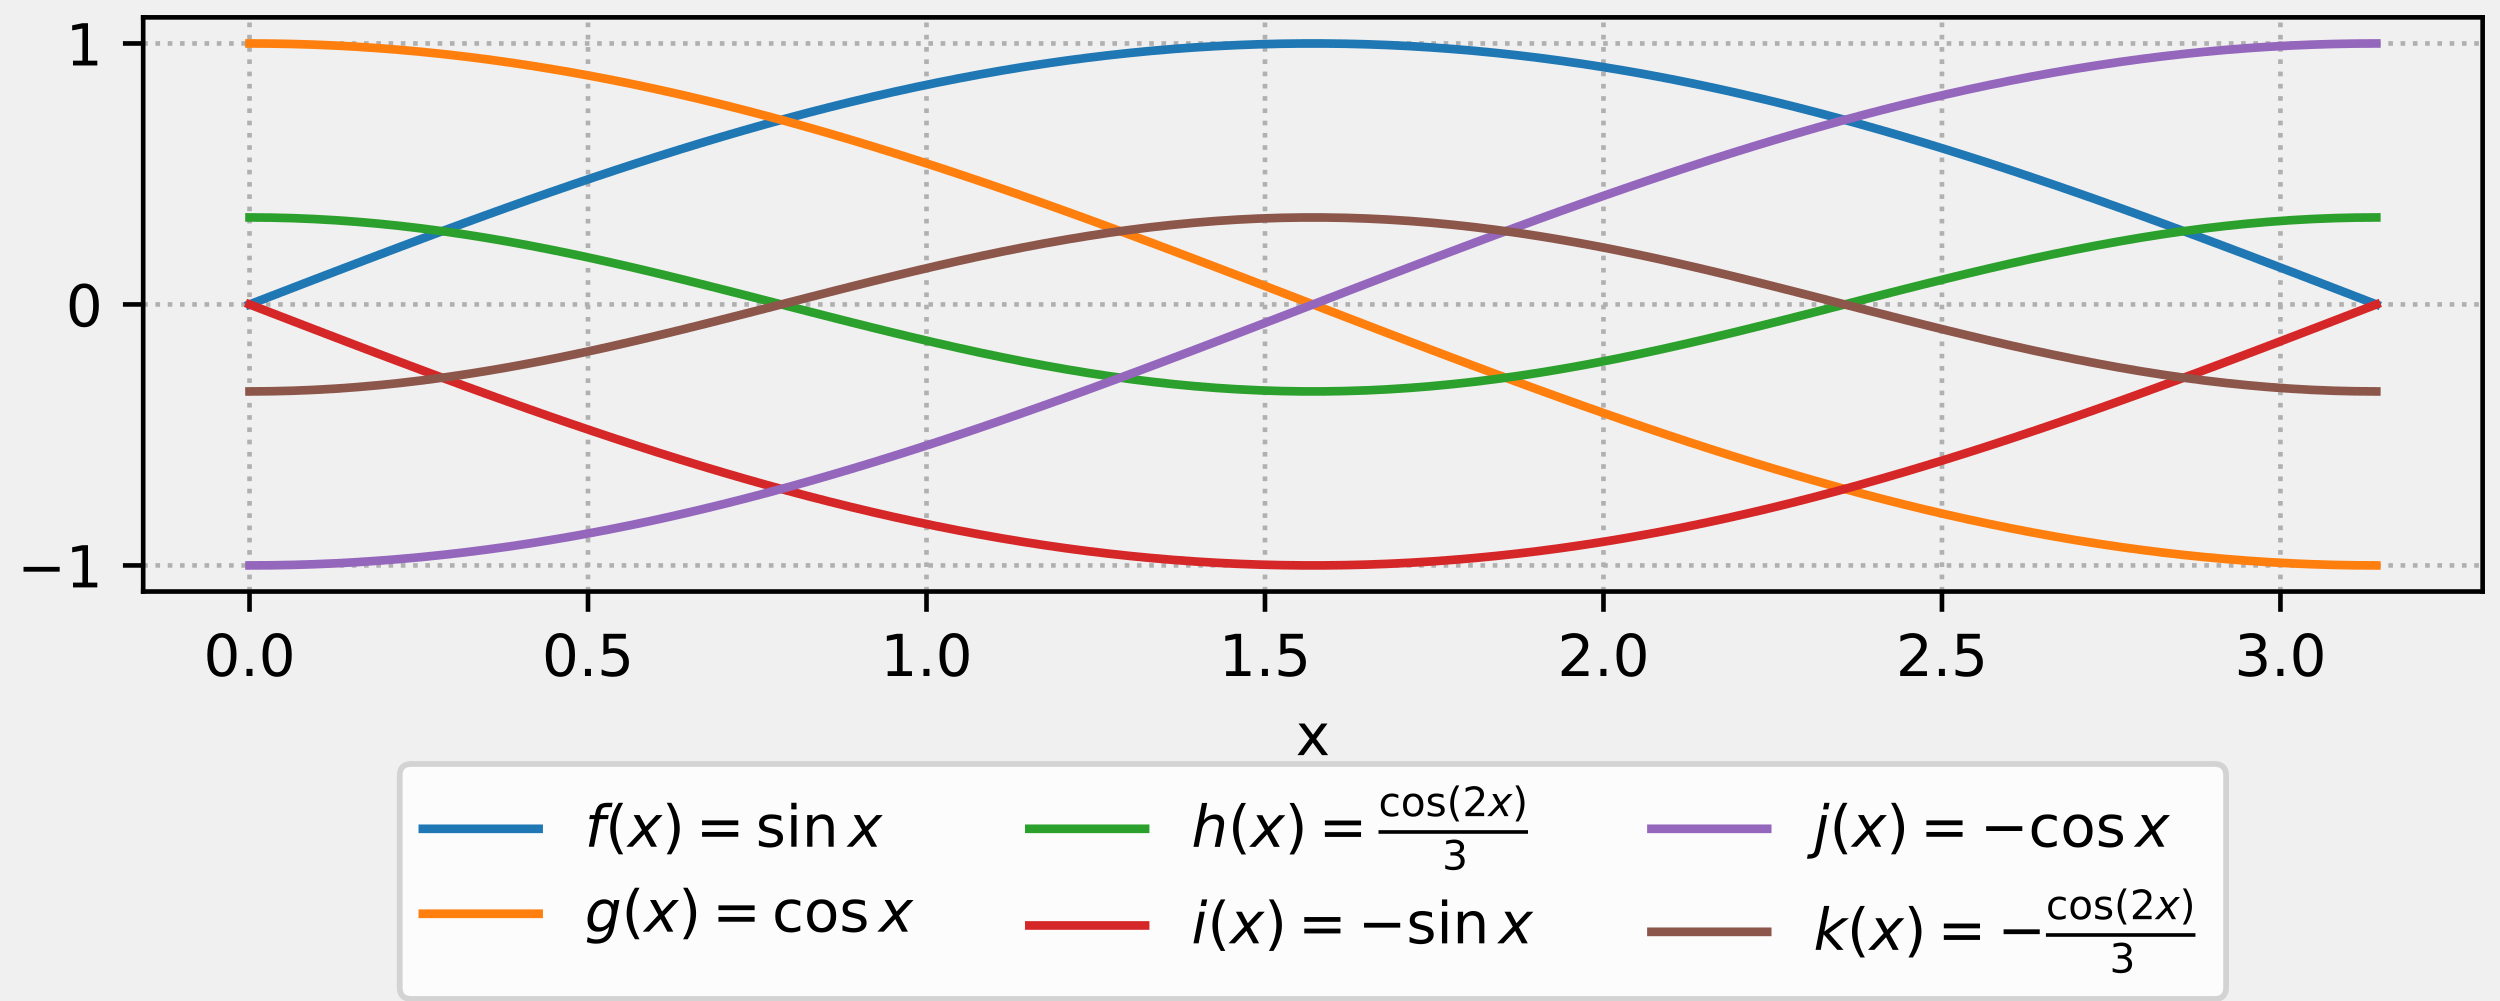
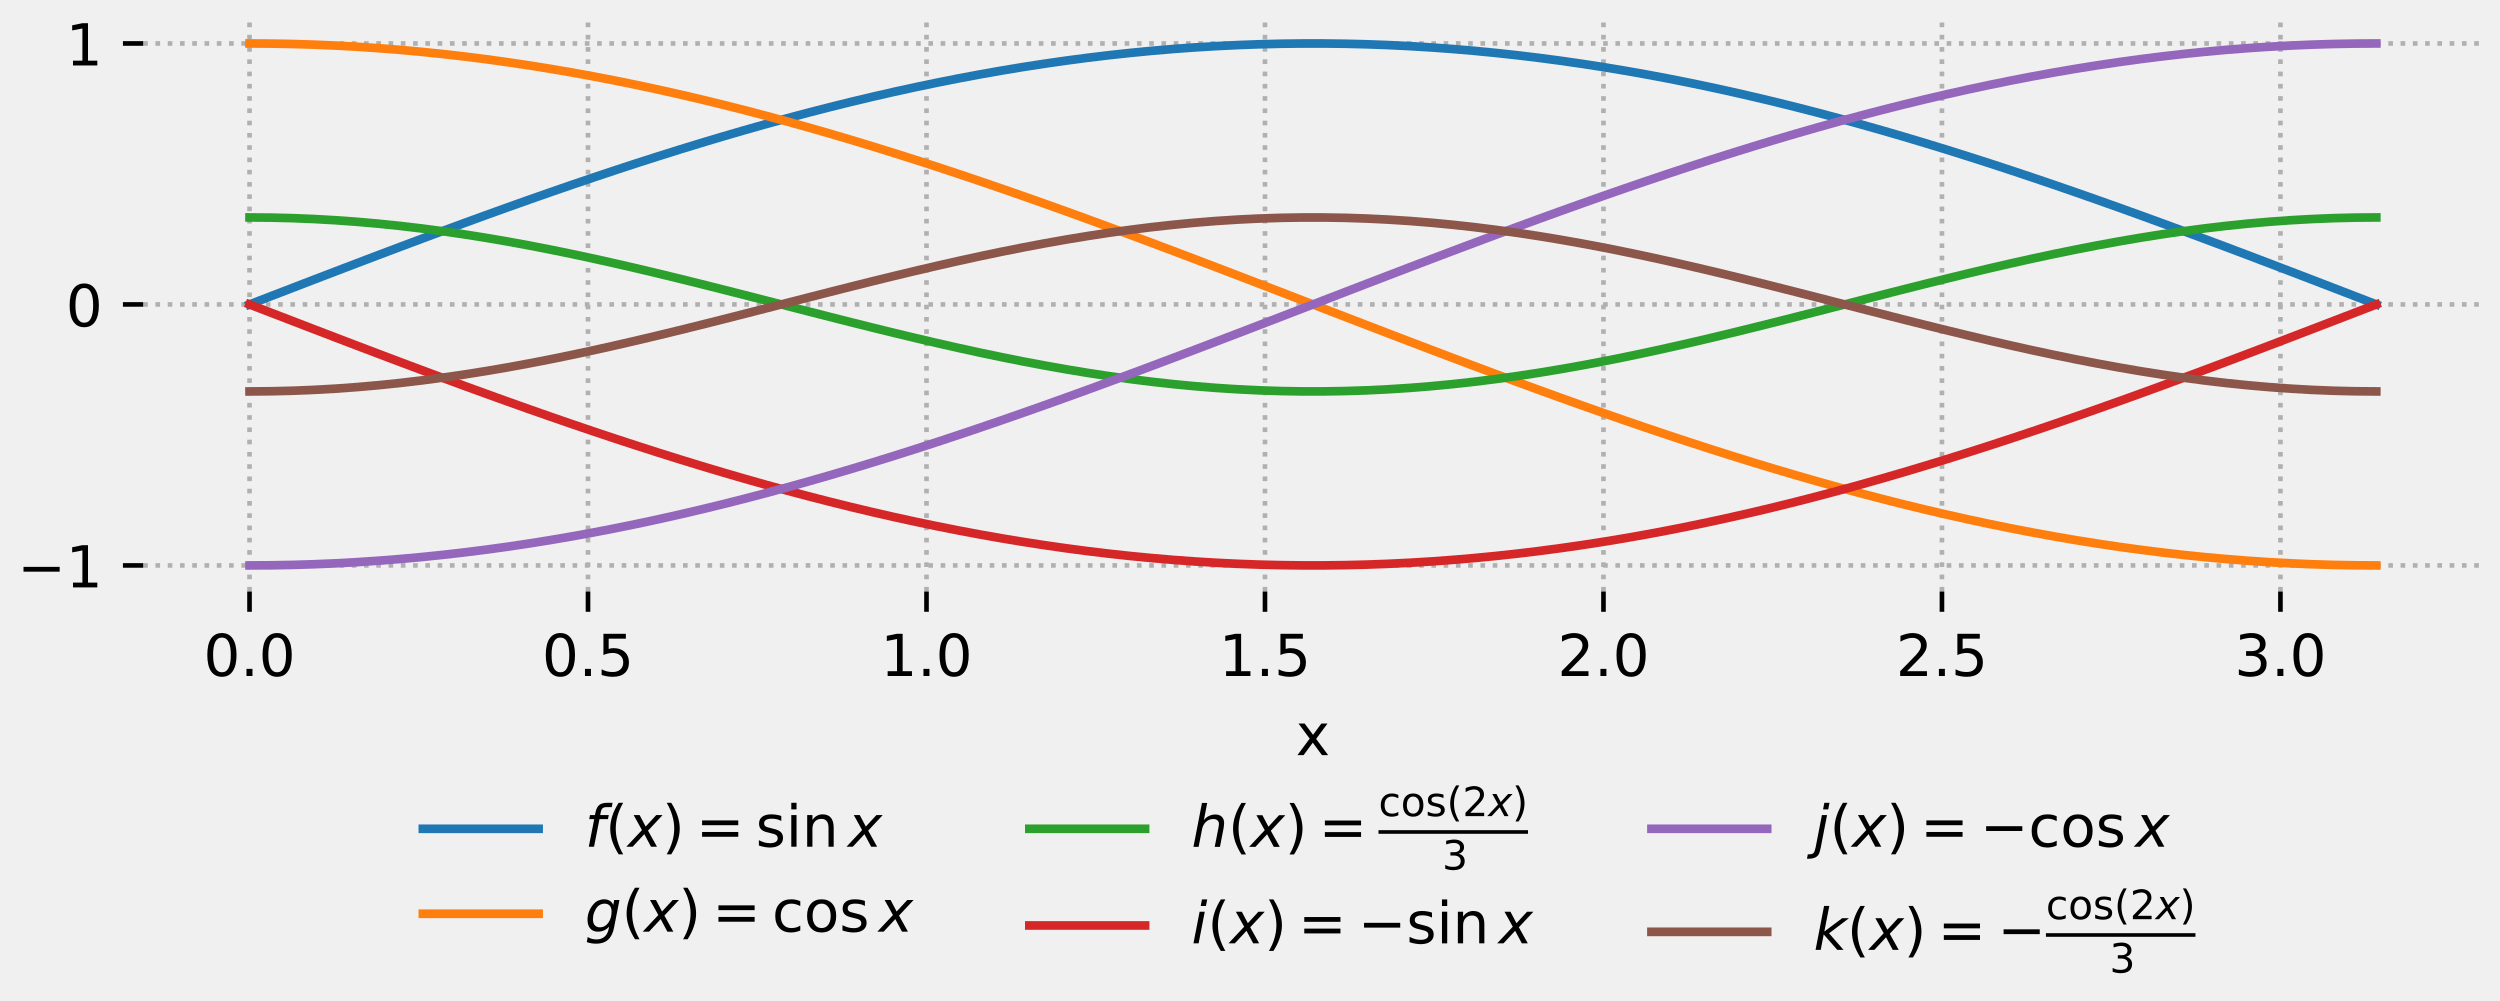
<svg xmlns="http://www.w3.org/2000/svg" xmlns:xlink="http://www.w3.org/1999/xlink" width="432pt" height="172.8pt" viewBox="0 0 432 172.8" version="1.1">
  <defs>
    <style type="text/css">*{stroke-linejoin: round; stroke-linecap: butt}</style>
  </defs>
  <g id="figure_1">
    <g id="patch_1">
      <path d="M 0 172.8  L 432 172.8  L 432 0  L 0 0  L 0 172.8  z " style="fill: none" />
    </g>
    <g id="axes_1">
      <g id="patch_2">
        <path d="M 24.742 102.216  L 429 102.216  L 429 3  L 24.742 3  L 24.742 102.216  z " style="fill: none" />
      </g>
      <g id="matplotlib.axis_1">
        <g id="xtick_1">
          <g id="line2d_1">
-             <path d="M 43.118 102.216  L 43.118 3  " clip-path="url(#p46c6d770ff)" style="fill: none; stroke-dasharray: 0.8,1.32; stroke-dashoffset: 0; stroke: #b0b0b0; stroke-width: 0.8" />
+             <path d="M 43.118 102.216  L 43.118 3  " clip-path="url(#pfaf0959cd4)" style="fill: none; stroke-dasharray: 0.8,1.32; stroke-dashoffset: 0; stroke: #b0b0b0; stroke-width: 0.8" />
          </g>
          <g id="line2d_2">
            <defs>
-               <path id="m3781aa363c" d="M 0 0  L 0 3.5  " style="stroke: #000000; stroke-width: 0.8" />
+               <path id="m1307e0dbb5" d="M 0 0  L 0 3.5  " style="stroke: #000000; stroke-width: 0.8" />
            </defs>
            <g>
-               <use xlink:href="#m3781aa363c" x="43.118" y="102.216" style="stroke: #000000; stroke-width: 0.8" />
+               <use xlink:href="#m1307e0dbb5" x="43.118" y="102.216" style="stroke: #000000; stroke-width: 0.8" />
            </g>
          </g>
          <g id="text_1">
            <text style="font-size: 10px; font-family: 'DejaVu Sans', 'Bitstream Vera Sans', 'Computer Modern Sans Serif', 'Lucida Grande', 'Verdana', 'Geneva', 'Lucid', 'Arial', 'Helvetica', 'Avant Garde', sans-serif; text-anchor: middle" x="43.118" y="116.814" transform="rotate(-0 43.11776 116.8143)">0.0</text>
          </g>
        </g>
        <g id="xtick_2">
          <g id="line2d_3">
-             <path d="M 101.608 102.216  L 101.608 3  " clip-path="url(#p46c6d770ff)" style="fill: none; stroke-dasharray: 0.8,1.32; stroke-dashoffset: 0; stroke: #b0b0b0; stroke-width: 0.8" />
+             <path d="M 101.608 102.216  L 101.608 3  " clip-path="url(#pfaf0959cd4)" style="fill: none; stroke-dasharray: 0.8,1.32; stroke-dashoffset: 0; stroke: #b0b0b0; stroke-width: 0.8" />
          </g>
          <g id="line2d_4">
            <g>
-               <use xlink:href="#m3781aa363c" x="101.608" y="102.216" style="stroke: #000000; stroke-width: 0.8" />
+               <use xlink:href="#m1307e0dbb5" x="101.608" y="102.216" style="stroke: #000000; stroke-width: 0.8" />
            </g>
          </g>
          <g id="text_2">
            <text style="font-size: 10px; font-family: 'DejaVu Sans', 'Bitstream Vera Sans', 'Computer Modern Sans Serif', 'Lucida Grande', 'Verdana', 'Geneva', 'Lucid', 'Arial', 'Helvetica', 'Avant Garde', sans-serif; text-anchor: middle" x="101.608" y="116.814" transform="rotate(-0 101.6083 116.8143)">0.5</text>
          </g>
        </g>
        <g id="xtick_3">
          <g id="line2d_5">
-             <path d="M 160.099 102.216  L 160.099 3  " clip-path="url(#p46c6d770ff)" style="fill: none; stroke-dasharray: 0.8,1.32; stroke-dashoffset: 0; stroke: #b0b0b0; stroke-width: 0.8" />
+             <path d="M 160.099 102.216  L 160.099 3  " clip-path="url(#pfaf0959cd4)" style="fill: none; stroke-dasharray: 0.8,1.32; stroke-dashoffset: 0; stroke: #b0b0b0; stroke-width: 0.8" />
          </g>
          <g id="line2d_6">
            <g>
-               <use xlink:href="#m3781aa363c" x="160.099" y="102.216" style="stroke: #000000; stroke-width: 0.8" />
+               <use xlink:href="#m1307e0dbb5" x="160.099" y="102.216" style="stroke: #000000; stroke-width: 0.8" />
            </g>
          </g>
          <g id="text_3">
            <text style="font-size: 10px; font-family: 'DejaVu Sans', 'Bitstream Vera Sans', 'Computer Modern Sans Serif', 'Lucida Grande', 'Verdana', 'Geneva', 'Lucid', 'Arial', 'Helvetica', 'Avant Garde', sans-serif; text-anchor: middle" x="160.099" y="116.814" transform="rotate(-0 160.0988 116.8143)">1.0</text>
          </g>
        </g>
        <g id="xtick_4">
          <g id="line2d_7">
-             <path d="M 218.589 102.216  L 218.589 3  " clip-path="url(#p46c6d770ff)" style="fill: none; stroke-dasharray: 0.8,1.32; stroke-dashoffset: 0; stroke: #b0b0b0; stroke-width: 0.8" />
+             <path d="M 218.589 102.216  L 218.589 3  " clip-path="url(#pfaf0959cd4)" style="fill: none; stroke-dasharray: 0.8,1.32; stroke-dashoffset: 0; stroke: #b0b0b0; stroke-width: 0.8" />
          </g>
          <g id="line2d_8">
            <g>
-               <use xlink:href="#m3781aa363c" x="218.589" y="102.216" style="stroke: #000000; stroke-width: 0.8" />
+               <use xlink:href="#m1307e0dbb5" x="218.589" y="102.216" style="stroke: #000000; stroke-width: 0.8" />
            </g>
          </g>
          <g id="text_4">
            <text style="font-size: 10px; font-family: 'DejaVu Sans', 'Bitstream Vera Sans', 'Computer Modern Sans Serif', 'Lucida Grande', 'Verdana', 'Geneva', 'Lucid', 'Arial', 'Helvetica', 'Avant Garde', sans-serif; text-anchor: middle" x="218.589" y="116.814" transform="rotate(-0 218.5893 116.8143)">1.5</text>
          </g>
        </g>
        <g id="xtick_5">
          <g id="line2d_9">
-             <path d="M 277.08 102.216  L 277.08 3  " clip-path="url(#p46c6d770ff)" style="fill: none; stroke-dasharray: 0.8,1.32; stroke-dashoffset: 0; stroke: #b0b0b0; stroke-width: 0.8" />
+             <path d="M 277.08 102.216  L 277.08 3  " clip-path="url(#pfaf0959cd4)" style="fill: none; stroke-dasharray: 0.8,1.32; stroke-dashoffset: 0; stroke: #b0b0b0; stroke-width: 0.8" />
          </g>
          <g id="line2d_10">
            <g>
-               <use xlink:href="#m3781aa363c" x="277.08" y="102.216" style="stroke: #000000; stroke-width: 0.8" />
+               <use xlink:href="#m1307e0dbb5" x="277.08" y="102.216" style="stroke: #000000; stroke-width: 0.8" />
            </g>
          </g>
          <g id="text_5">
            <text style="font-size: 10px; font-family: 'DejaVu Sans', 'Bitstream Vera Sans', 'Computer Modern Sans Serif', 'Lucida Grande', 'Verdana', 'Geneva', 'Lucid', 'Arial', 'Helvetica', 'Avant Garde', sans-serif; text-anchor: middle" x="277.08" y="116.814" transform="rotate(-0 277.0798 116.8143)">2.0</text>
          </g>
        </g>
        <g id="xtick_6">
          <g id="line2d_11">
-             <path d="M 335.57 102.216  L 335.57 3  " clip-path="url(#p46c6d770ff)" style="fill: none; stroke-dasharray: 0.8,1.32; stroke-dashoffset: 0; stroke: #b0b0b0; stroke-width: 0.8" />
+             <path d="M 335.57 102.216  L 335.57 3  " clip-path="url(#pfaf0959cd4)" style="fill: none; stroke-dasharray: 0.8,1.32; stroke-dashoffset: 0; stroke: #b0b0b0; stroke-width: 0.8" />
          </g>
          <g id="line2d_12">
            <g>
-               <use xlink:href="#m3781aa363c" x="335.57" y="102.216" style="stroke: #000000; stroke-width: 0.8" />
+               <use xlink:href="#m1307e0dbb5" x="335.57" y="102.216" style="stroke: #000000; stroke-width: 0.8" />
            </g>
          </g>
          <g id="text_6">
            <text style="font-size: 10px; font-family: 'DejaVu Sans', 'Bitstream Vera Sans', 'Computer Modern Sans Serif', 'Lucida Grande', 'Verdana', 'Geneva', 'Lucid', 'Arial', 'Helvetica', 'Avant Garde', sans-serif; text-anchor: middle" x="335.57" y="116.814" transform="rotate(-0 335.5703 116.8143)">2.5</text>
          </g>
        </g>
        <g id="xtick_7">
          <g id="line2d_13">
-             <path d="M 394.061 102.216  L 394.061 3  " clip-path="url(#p46c6d770ff)" style="fill: none; stroke-dasharray: 0.8,1.32; stroke-dashoffset: 0; stroke: #b0b0b0; stroke-width: 0.8" />
+             <path d="M 394.061 102.216  L 394.061 3  " clip-path="url(#pfaf0959cd4)" style="fill: none; stroke-dasharray: 0.8,1.32; stroke-dashoffset: 0; stroke: #b0b0b0; stroke-width: 0.8" />
          </g>
          <g id="line2d_14">
            <g>
-               <use xlink:href="#m3781aa363c" x="394.061" y="102.216" style="stroke: #000000; stroke-width: 0.8" />
+               <use xlink:href="#m1307e0dbb5" x="394.061" y="102.216" style="stroke: #000000; stroke-width: 0.8" />
            </g>
          </g>
          <g id="text_7">
            <text style="font-size: 10px; font-family: 'DejaVu Sans', 'Bitstream Vera Sans', 'Computer Modern Sans Serif', 'Lucida Grande', 'Verdana', 'Geneva', 'Lucid', 'Arial', 'Helvetica', 'Avant Garde', sans-serif; text-anchor: middle" x="394.061" y="116.814" transform="rotate(-0 394.0608 116.8143)">3.0</text>
          </g>
        </g>
        <g id="text_8">
          <text style="font-size: 10px; font-family: 'DejaVu Sans', 'Bitstream Vera Sans', 'Computer Modern Sans Serif', 'Lucida Grande', 'Verdana', 'Geneva', 'Lucid', 'Arial', 'Helvetica', 'Avant Garde', sans-serif; text-anchor: middle" x="226.871" y="130.492" transform="rotate(-0 226.8711 130.4924)">x</text>
        </g>
      </g>
      <g id="matplotlib.axis_2">
        <g id="ytick_1">
          <g id="line2d_15">
-             <path d="M 24.742 97.706  L 429 97.706  " clip-path="url(#p46c6d770ff)" style="fill: none; stroke-dasharray: 0.8,1.32; stroke-dashoffset: 0; stroke: #b0b0b0; stroke-width: 0.8" />
+             <path d="M 24.742 97.706  L 429 97.706  " clip-path="url(#pfaf0959cd4)" style="fill: none; stroke-dasharray: 0.8,1.32; stroke-dashoffset: 0; stroke: #b0b0b0; stroke-width: 0.8" />
          </g>
          <g id="line2d_16">
            <defs>
-               <path id="mc235f2f910" d="M 0 0  L -3.5 0  " style="stroke: #000000; stroke-width: 0.8" />
+               <path id="m0b47e9d5aa" d="M 0 0  L -3.5 0  " style="stroke: #000000; stroke-width: 0.8" />
            </defs>
            <g>
-               <use xlink:href="#mc235f2f910" x="24.742" y="97.706" style="stroke: #000000; stroke-width: 0.8" />
+               <use xlink:href="#m0b47e9d5aa" x="24.742" y="97.706" style="stroke: #000000; stroke-width: 0.8" />
            </g>
          </g>
          <g id="text_9">
            <text style="font-size: 10px; font-family: 'DejaVu Sans', 'Bitstream Vera Sans', 'Computer Modern Sans Serif', 'Lucida Grande', 'Verdana', 'Geneva', 'Lucid', 'Arial', 'Helvetica', 'Avant Garde', sans-serif; text-anchor: end" x="17.742" y="101.505" transform="rotate(-0 17.74243 101.5053)">−1</text>
          </g>
        </g>
        <g id="ytick_2">
          <g id="line2d_17">
-             <path d="M 24.742 52.608  L 429 52.608  " clip-path="url(#p46c6d770ff)" style="fill: none; stroke-dasharray: 0.8,1.32; stroke-dashoffset: 0; stroke: #b0b0b0; stroke-width: 0.8" />
+             <path d="M 24.742 52.608  L 429 52.608  " clip-path="url(#pfaf0959cd4)" style="fill: none; stroke-dasharray: 0.8,1.32; stroke-dashoffset: 0; stroke: #b0b0b0; stroke-width: 0.8" />
          </g>
          <g id="line2d_18">
            <g>
-               <use xlink:href="#mc235f2f910" x="24.742" y="52.608" style="stroke: #000000; stroke-width: 0.8" />
+               <use xlink:href="#m0b47e9d5aa" x="24.742" y="52.608" style="stroke: #000000; stroke-width: 0.8" />
            </g>
          </g>
          <g id="text_10">
            <text style="font-size: 10px; font-family: 'DejaVu Sans', 'Bitstream Vera Sans', 'Computer Modern Sans Serif', 'Lucida Grande', 'Verdana', 'Geneva', 'Lucid', 'Arial', 'Helvetica', 'Avant Garde', sans-serif; text-anchor: end" x="17.742" y="56.407" transform="rotate(-0 17.74243 56.40728)">0</text>
          </g>
        </g>
        <g id="ytick_3">
          <g id="line2d_19">
-             <path d="M 24.742 7.51  L 429 7.51  " clip-path="url(#p46c6d770ff)" style="fill: none; stroke-dasharray: 0.8,1.32; stroke-dashoffset: 0; stroke: #b0b0b0; stroke-width: 0.8" />
+             <path d="M 24.742 7.51  L 429 7.51  " clip-path="url(#pfaf0959cd4)" style="fill: none; stroke-dasharray: 0.8,1.32; stroke-dashoffset: 0; stroke: #b0b0b0; stroke-width: 0.8" />
          </g>
          <g id="line2d_20">
            <g>
-               <use xlink:href="#mc235f2f910" x="24.742" y="7.51" style="stroke: #000000; stroke-width: 0.8" />
+               <use xlink:href="#m0b47e9d5aa" x="24.742" y="7.51" style="stroke: #000000; stroke-width: 0.8" />
            </g>
          </g>
          <g id="text_11">
            <text style="font-size: 10px; font-family: 'DejaVu Sans', 'Bitstream Vera Sans', 'Computer Modern Sans Serif', 'Lucida Grande', 'Verdana', 'Geneva', 'Lucid', 'Arial', 'Helvetica', 'Avant Garde', sans-serif; text-anchor: end" x="17.742" y="11.309" transform="rotate(-0 17.74243 11.30926)">1</text>
          </g>
        </g>
      </g>
      <g id="line2d_21">
-         <path d="M 43.118 52.608  L 46.83 51.177  L 50.542 49.748  L 54.254 48.321  L 57.967 46.899  L 61.679 45.483  L 65.391 44.073  L 69.103 42.672  L 72.815 41.282  L 76.527 39.902  L 80.24 38.536  L 83.952 37.184  L 87.664 35.847  L 91.376 34.527  L 95.088 33.225  L 98.801 31.943  L 102.513 30.682  L 106.225 29.442  L 109.937 28.226  L 113.649 27.035  L 117.362 25.869  L 121.074 24.73  L 124.786 23.62  L 128.498 22.538  L 132.21 21.487  L 135.922 20.467  L 139.635 19.479  L 143.347 18.525  L 147.059 17.605  L 150.771 16.721  L 154.483 15.872  L 158.196 15.061  L 161.908 14.287  L 165.62 13.552  L 169.332 12.856  L 173.044 12.201  L 176.757 11.585  L 180.469 11.012  L 184.181 10.48  L 187.893 9.99  L 191.605 9.544  L 195.317 9.141  L 199.03 8.781  L 202.742 8.466  L 206.454 8.195  L 210.166 7.969  L 213.878 7.788  L 217.591 7.652  L 221.303 7.561  L 225.015 7.516  L 228.727 7.516  L 232.439 7.561  L 236.152 7.652  L 239.864 7.788  L 243.576 7.969  L 247.288 8.195  L 251 8.466  L 254.713 8.781  L 258.425 9.141  L 262.137 9.544  L 265.849 9.99  L 269.561 10.48  L 273.273 11.012  L 276.986 11.585  L 280.698 12.201  L 284.41 12.856  L 288.122 13.552  L 291.834 14.287  L 295.547 15.061  L 299.259 15.872  L 302.971 16.721  L 306.683 17.605  L 310.395 18.525  L 314.108 19.479  L 317.82 20.467  L 321.532 21.487  L 325.244 22.538  L 328.956 23.62  L 332.668 24.73  L 336.381 25.869  L 340.093 27.035  L 343.805 28.226  L 347.517 29.442  L 351.229 30.682  L 354.942 31.943  L 358.654 33.225  L 362.366 34.527  L 366.078 35.847  L 369.79 37.184  L 373.503 38.536  L 377.215 39.902  L 380.927 41.282  L 384.639 42.672  L 388.351 44.073  L 392.063 45.483  L 395.776 46.899  L 399.488 48.321  L 403.2 49.748  L 406.912 51.177  L 410.624 52.608  " clip-path="url(#p46c6d770ff)" style="fill: none; stroke: #1f77b4; stroke-width: 1.5; stroke-linecap: square" />
+         <path d="M 43.118 52.608  L 46.83 51.177  L 50.542 49.748  L 54.254 48.321  L 57.967 46.899  L 61.679 45.483  L 65.391 44.073  L 69.103 42.672  L 72.815 41.282  L 76.527 39.902  L 80.24 38.536  L 83.952 37.184  L 87.664 35.847  L 91.376 34.527  L 95.088 33.225  L 98.801 31.943  L 102.513 30.682  L 106.225 29.442  L 109.937 28.226  L 113.649 27.035  L 117.362 25.869  L 121.074 24.73  L 124.786 23.62  L 128.498 22.538  L 132.21 21.487  L 135.922 20.467  L 139.635 19.479  L 143.347 18.525  L 147.059 17.605  L 150.771 16.721  L 154.483 15.872  L 158.196 15.061  L 161.908 14.287  L 165.62 13.552  L 169.332 12.856  L 173.044 12.201  L 176.757 11.585  L 180.469 11.012  L 184.181 10.48  L 187.893 9.99  L 191.605 9.544  L 195.317 9.141  L 199.03 8.781  L 202.742 8.466  L 206.454 8.195  L 210.166 7.969  L 213.878 7.788  L 217.591 7.652  L 221.303 7.561  L 225.015 7.516  L 228.727 7.516  L 232.439 7.561  L 236.152 7.652  L 239.864 7.788  L 243.576 7.969  L 247.288 8.195  L 251 8.466  L 254.713 8.781  L 258.425 9.141  L 262.137 9.544  L 265.849 9.99  L 269.561 10.48  L 273.273 11.012  L 276.986 11.585  L 280.698 12.201  L 284.41 12.856  L 288.122 13.552  L 291.834 14.287  L 295.547 15.061  L 299.259 15.872  L 302.971 16.721  L 306.683 17.605  L 310.395 18.525  L 314.108 19.479  L 317.82 20.467  L 321.532 21.487  L 325.244 22.538  L 328.956 23.62  L 332.668 24.73  L 336.381 25.869  L 340.093 27.035  L 343.805 28.226  L 347.517 29.442  L 351.229 30.682  L 354.942 31.943  L 358.654 33.225  L 362.366 34.527  L 366.078 35.847  L 369.79 37.184  L 373.503 38.536  L 377.215 39.902  L 380.927 41.282  L 384.639 42.672  L 388.351 44.073  L 392.063 45.483  L 395.776 46.899  L 399.488 48.321  L 403.2 49.748  L 406.912 51.177  L 410.624 52.608  " clip-path="url(#pfaf0959cd4)" style="fill: none; stroke: #1f77b4; stroke-width: 1.5; stroke-linecap: square" />
      </g>
      <g id="line2d_22">
-         <path d="M 43.118 7.51  L 46.83 7.533  L 50.542 7.601  L 54.254 7.714  L 57.967 7.873  L 61.679 8.077  L 65.391 8.325  L 69.103 8.618  L 72.815 8.955  L 76.527 9.337  L 80.24 9.762  L 83.952 10.23  L 87.664 10.741  L 91.376 11.293  L 95.088 11.888  L 98.801 12.523  L 102.513 13.199  L 106.225 13.915  L 109.937 14.669  L 113.649 15.462  L 117.362 16.292  L 121.074 17.159  L 124.786 18.061  L 128.498 18.998  L 132.21 19.969  L 135.922 20.973  L 139.635 22.009  L 143.347 23.075  L 147.059 24.171  L 150.771 25.296  L 154.483 26.449  L 158.196 27.627  L 161.908 28.831  L 165.62 30.059  L 169.332 31.31  L 173.044 32.582  L 176.757 33.874  L 180.469 35.185  L 184.181 36.513  L 187.893 37.858  L 191.605 39.218  L 195.317 40.591  L 199.03 41.976  L 202.742 43.372  L 206.454 44.777  L 210.166 46.19  L 213.878 47.609  L 217.591 49.034  L 221.303 50.462  L 225.015 51.893  L 228.727 53.324  L 232.439 54.754  L 236.152 56.182  L 239.864 57.607  L 243.576 59.026  L 247.288 60.439  L 251 61.844  L 254.713 63.24  L 258.425 64.626  L 262.137 65.999  L 265.849 67.358  L 269.561 68.703  L 273.273 70.031  L 276.986 71.342  L 280.698 72.635  L 284.41 73.907  L 288.122 75.157  L 291.834 76.385  L 295.547 77.589  L 299.259 78.767  L 302.971 79.92  L 306.683 81.045  L 310.395 82.141  L 314.108 83.207  L 317.82 84.243  L 321.532 85.247  L 325.244 86.218  L 328.956 87.155  L 332.668 88.057  L 336.381 88.924  L 340.093 89.754  L 343.805 90.547  L 347.517 91.301  L 351.229 92.017  L 354.942 92.693  L 358.654 93.328  L 362.366 93.923  L 366.078 94.476  L 369.79 94.986  L 373.503 95.454  L 377.215 95.879  L 380.927 96.261  L 384.639 96.598  L 388.351 96.891  L 392.063 97.14  L 395.776 97.343  L 399.488 97.502  L 403.2 97.615  L 406.912 97.683  L 410.624 97.706  " clip-path="url(#p46c6d770ff)" style="fill: none; stroke: #ff7f0e; stroke-width: 1.5; stroke-linecap: square" />
+         <path d="M 43.118 7.51  L 46.83 7.533  L 50.542 7.601  L 54.254 7.714  L 57.967 7.873  L 61.679 8.077  L 65.391 8.325  L 69.103 8.618  L 72.815 8.955  L 76.527 9.337  L 80.24 9.762  L 83.952 10.23  L 87.664 10.741  L 91.376 11.293  L 95.088 11.888  L 98.801 12.523  L 102.513 13.199  L 106.225 13.915  L 109.937 14.669  L 113.649 15.462  L 117.362 16.292  L 121.074 17.159  L 124.786 18.061  L 128.498 18.998  L 132.21 19.969  L 135.922 20.973  L 139.635 22.009  L 143.347 23.075  L 147.059 24.171  L 150.771 25.296  L 154.483 26.449  L 158.196 27.627  L 161.908 28.831  L 165.62 30.059  L 169.332 31.31  L 173.044 32.582  L 176.757 33.874  L 180.469 35.185  L 184.181 36.513  L 187.893 37.858  L 191.605 39.218  L 195.317 40.591  L 199.03 41.976  L 202.742 43.372  L 206.454 44.777  L 210.166 46.19  L 213.878 47.609  L 217.591 49.034  L 221.303 50.462  L 225.015 51.893  L 228.727 53.324  L 232.439 54.754  L 236.152 56.182  L 239.864 57.607  L 243.576 59.026  L 247.288 60.439  L 251 61.844  L 254.713 63.24  L 258.425 64.626  L 262.137 65.999  L 265.849 67.358  L 269.561 68.703  L 273.273 70.031  L 276.986 71.342  L 280.698 72.635  L 284.41 73.907  L 288.122 75.157  L 291.834 76.385  L 295.547 77.589  L 299.259 78.767  L 302.971 79.92  L 306.683 81.045  L 310.395 82.141  L 314.108 83.207  L 317.82 84.243  L 321.532 85.247  L 325.244 86.218  L 328.956 87.155  L 332.668 88.057  L 336.381 88.924  L 340.093 89.754  L 343.805 90.547  L 347.517 91.301  L 351.229 92.017  L 354.942 92.693  L 358.654 93.328  L 362.366 93.923  L 366.078 94.476  L 369.79 94.986  L 373.503 95.454  L 377.215 95.879  L 380.927 96.261  L 384.639 96.598  L 388.351 96.891  L 392.063 97.14  L 395.776 97.343  L 399.488 97.502  L 403.2 97.615  L 406.912 97.683  L 410.624 97.706  " clip-path="url(#pfaf0959cd4)" style="fill: none; stroke: #ff7f0e; stroke-width: 1.5; stroke-linecap: square" />
      </g>
      <g id="line2d_23">
-         <path d="M 43.118 37.575  L 46.83 37.606  L 50.542 37.696  L 54.254 37.847  L 57.967 38.057  L 61.679 38.326  L 65.391 38.652  L 69.103 39.035  L 72.815 39.472  L 76.527 39.962  L 80.24 40.503  L 83.952 41.092  L 87.664 41.728  L 91.376 42.408  L 95.088 43.129  L 98.801 43.888  L 102.513 44.682  L 106.225 45.509  L 109.937 46.363  L 113.649 47.243  L 117.362 48.145  L 121.074 49.064  L 124.786 49.998  L 128.498 50.942  L 132.21 51.893  L 135.922 52.847  L 139.635 53.799  L 143.347 54.747  L 147.059 55.687  L 150.771 56.614  L 154.483 57.525  L 158.196 58.416  L 161.908 59.284  L 165.62 60.124  L 169.332 60.935  L 173.044 61.712  L 176.757 62.452  L 180.469 63.153  L 184.181 63.811  L 187.893 64.425  L 191.605 64.99  L 195.317 65.506  L 199.03 65.97  L 202.742 66.38  L 206.454 66.734  L 210.166 67.032  L 213.878 67.271  L 217.591 67.452  L 221.303 67.573  L 225.015 67.633  L 228.727 67.633  L 232.439 67.573  L 236.152 67.452  L 239.864 67.271  L 243.576 67.032  L 247.288 66.734  L 251 66.38  L 254.713 65.97  L 258.425 65.506  L 262.137 64.99  L 265.849 64.425  L 269.561 63.811  L 273.273 63.153  L 276.986 62.452  L 280.698 61.712  L 284.41 60.935  L 288.122 60.124  L 291.834 59.284  L 295.547 58.416  L 299.259 57.525  L 302.971 56.614  L 306.683 55.687  L 310.395 54.747  L 314.108 53.799  L 317.82 52.847  L 321.532 51.893  L 325.244 50.942  L 328.956 49.998  L 332.668 49.064  L 336.381 48.145  L 340.093 47.243  L 343.805 46.363  L 347.517 45.509  L 351.229 44.682  L 354.942 43.888  L 358.654 43.129  L 362.366 42.408  L 366.078 41.728  L 369.79 41.092  L 373.503 40.503  L 377.215 39.962  L 380.927 39.472  L 384.639 39.035  L 388.351 38.652  L 392.063 38.326  L 395.776 38.057  L 399.488 37.847  L 403.2 37.696  L 406.912 37.606  L 410.624 37.575  " clip-path="url(#p46c6d770ff)" style="fill: none; stroke: #2ca02c; stroke-width: 1.5; stroke-linecap: square" />
+         <path d="M 43.118 37.575  L 46.83 37.606  L 50.542 37.696  L 54.254 37.847  L 57.967 38.057  L 61.679 38.326  L 65.391 38.652  L 69.103 39.035  L 72.815 39.472  L 76.527 39.962  L 80.24 40.503  L 83.952 41.092  L 87.664 41.728  L 91.376 42.408  L 95.088 43.129  L 98.801 43.888  L 102.513 44.682  L 106.225 45.509  L 109.937 46.363  L 113.649 47.243  L 117.362 48.145  L 121.074 49.064  L 124.786 49.998  L 128.498 50.942  L 132.21 51.893  L 135.922 52.847  L 139.635 53.799  L 143.347 54.747  L 147.059 55.687  L 150.771 56.614  L 154.483 57.525  L 158.196 58.416  L 161.908 59.284  L 165.62 60.124  L 169.332 60.935  L 173.044 61.712  L 176.757 62.452  L 180.469 63.153  L 184.181 63.811  L 187.893 64.425  L 191.605 64.99  L 195.317 65.506  L 199.03 65.97  L 202.742 66.38  L 206.454 66.734  L 210.166 67.032  L 213.878 67.271  L 217.591 67.452  L 221.303 67.573  L 225.015 67.633  L 228.727 67.633  L 232.439 67.573  L 236.152 67.452  L 239.864 67.271  L 243.576 67.032  L 247.288 66.734  L 251 66.38  L 254.713 65.97  L 258.425 65.506  L 262.137 64.99  L 265.849 64.425  L 269.561 63.811  L 273.273 63.153  L 276.986 62.452  L 280.698 61.712  L 284.41 60.935  L 288.122 60.124  L 291.834 59.284  L 295.547 58.416  L 299.259 57.525  L 302.971 56.614  L 306.683 55.687  L 310.395 54.747  L 314.108 53.799  L 317.82 52.847  L 321.532 51.893  L 325.244 50.942  L 328.956 49.998  L 332.668 49.064  L 336.381 48.145  L 340.093 47.243  L 343.805 46.363  L 347.517 45.509  L 351.229 44.682  L 354.942 43.888  L 358.654 43.129  L 362.366 42.408  L 366.078 41.728  L 369.79 41.092  L 373.503 40.503  L 377.215 39.962  L 380.927 39.472  L 384.639 39.035  L 388.351 38.652  L 392.063 38.326  L 395.776 38.057  L 399.488 37.847  L 403.2 37.696  L 406.912 37.606  L 410.624 37.575  " clip-path="url(#pfaf0959cd4)" style="fill: none; stroke: #2ca02c; stroke-width: 1.5; stroke-linecap: square" />
      </g>
      <g id="line2d_24">
-         <path d="M 43.118 52.608  L 46.83 54.039  L 50.542 55.468  L 54.254 56.895  L 57.967 58.317  L 61.679 59.734  L 65.391 61.143  L 69.103 62.544  L 72.815 63.934  L 76.527 65.314  L 80.24 66.68  L 83.952 68.032  L 87.664 69.369  L 91.376 70.689  L 95.088 71.991  L 98.801 73.273  L 102.513 74.535  L 106.225 75.774  L 109.937 76.99  L 113.649 78.181  L 117.362 79.347  L 121.074 80.486  L 124.786 81.597  L 128.498 82.678  L 132.21 83.729  L 135.922 84.749  L 139.635 85.737  L 143.347 86.691  L 147.059 87.611  L 150.771 88.495  L 154.483 89.344  L 158.196 90.155  L 161.908 90.929  L 165.62 91.664  L 169.332 92.36  L 173.044 93.016  L 176.757 93.631  L 180.469 94.204  L 184.181 94.736  L 187.893 95.226  L 191.605 95.672  L 195.317 96.075  L 199.03 96.435  L 202.742 96.75  L 206.454 97.021  L 210.166 97.247  L 213.878 97.428  L 217.591 97.564  L 221.303 97.655  L 225.015 97.7  L 228.727 97.7  L 232.439 97.655  L 236.152 97.564  L 239.864 97.428  L 243.576 97.247  L 247.288 97.021  L 251 96.75  L 254.713 96.435  L 258.425 96.075  L 262.137 95.672  L 265.849 95.226  L 269.561 94.736  L 273.273 94.204  L 276.986 93.631  L 280.698 93.016  L 284.41 92.36  L 288.122 91.664  L 291.834 90.929  L 295.547 90.155  L 299.259 89.344  L 302.971 88.495  L 306.683 87.611  L 310.395 86.691  L 314.108 85.737  L 317.82 84.749  L 321.532 83.729  L 325.244 82.678  L 328.956 81.597  L 332.668 80.486  L 336.381 79.347  L 340.093 78.181  L 343.805 76.99  L 347.517 75.774  L 351.229 74.535  L 354.942 73.273  L 358.654 71.991  L 362.366 70.689  L 366.078 69.369  L 369.79 68.032  L 373.503 66.68  L 377.215 65.314  L 380.927 63.934  L 384.639 62.544  L 388.351 61.143  L 392.063 59.734  L 395.776 58.317  L 399.488 56.895  L 403.2 55.468  L 406.912 54.039  L 410.624 52.608  " clip-path="url(#p46c6d770ff)" style="fill: none; stroke: #d62728; stroke-width: 1.5; stroke-linecap: square" />
+         <path d="M 43.118 52.608  L 46.83 54.039  L 50.542 55.468  L 54.254 56.895  L 57.967 58.317  L 61.679 59.734  L 65.391 61.143  L 69.103 62.544  L 72.815 63.934  L 76.527 65.314  L 80.24 66.68  L 83.952 68.032  L 87.664 69.369  L 91.376 70.689  L 95.088 71.991  L 98.801 73.273  L 102.513 74.535  L 106.225 75.774  L 109.937 76.99  L 113.649 78.181  L 117.362 79.347  L 121.074 80.486  L 124.786 81.597  L 128.498 82.678  L 132.21 83.729  L 135.922 84.749  L 139.635 85.737  L 143.347 86.691  L 147.059 87.611  L 150.771 88.495  L 154.483 89.344  L 158.196 90.155  L 161.908 90.929  L 165.62 91.664  L 169.332 92.36  L 173.044 93.016  L 176.757 93.631  L 180.469 94.204  L 184.181 94.736  L 187.893 95.226  L 191.605 95.672  L 195.317 96.075  L 199.03 96.435  L 202.742 96.75  L 206.454 97.021  L 210.166 97.247  L 213.878 97.428  L 217.591 97.564  L 221.303 97.655  L 225.015 97.7  L 228.727 97.7  L 232.439 97.655  L 236.152 97.564  L 239.864 97.428  L 243.576 97.247  L 247.288 97.021  L 251 96.75  L 254.713 96.435  L 258.425 96.075  L 262.137 95.672  L 265.849 95.226  L 269.561 94.736  L 273.273 94.204  L 276.986 93.631  L 280.698 93.016  L 284.41 92.36  L 288.122 91.664  L 291.834 90.929  L 295.547 90.155  L 299.259 89.344  L 302.971 88.495  L 306.683 87.611  L 310.395 86.691  L 314.108 85.737  L 317.82 84.749  L 321.532 83.729  L 325.244 82.678  L 328.956 81.597  L 332.668 80.486  L 336.381 79.347  L 340.093 78.181  L 343.805 76.99  L 347.517 75.774  L 351.229 74.535  L 354.942 73.273  L 358.654 71.991  L 362.366 70.689  L 366.078 69.369  L 369.79 68.032  L 373.503 66.68  L 377.215 65.314  L 380.927 63.934  L 384.639 62.544  L 388.351 61.143  L 392.063 59.734  L 395.776 58.317  L 399.488 56.895  L 403.2 55.468  L 406.912 54.039  L 410.624 52.608  " clip-path="url(#pfaf0959cd4)" style="fill: none; stroke: #d62728; stroke-width: 1.5; stroke-linecap: square" />
      </g>
      <g id="line2d_25">
-         <path d="M 43.118 97.706  L 46.83 97.683  L 50.542 97.615  L 54.254 97.502  L 57.967 97.343  L 61.679 97.14  L 65.391 96.891  L 69.103 96.598  L 72.815 96.261  L 76.527 95.879  L 80.24 95.454  L 83.952 94.986  L 87.664 94.476  L 91.376 93.923  L 95.088 93.328  L 98.801 92.693  L 102.513 92.017  L 106.225 91.301  L 109.937 90.547  L 113.649 89.754  L 117.362 88.924  L 121.074 88.057  L 124.786 87.155  L 128.498 86.218  L 132.21 85.247  L 135.922 84.243  L 139.635 83.207  L 143.347 82.141  L 147.059 81.045  L 150.771 79.92  L 154.483 78.767  L 158.196 77.589  L 161.908 76.385  L 165.62 75.157  L 169.332 73.907  L 173.044 72.635  L 176.757 71.342  L 180.469 70.031  L 184.181 68.703  L 187.893 67.358  L 191.605 65.999  L 195.317 64.626  L 199.03 63.24  L 202.742 61.844  L 206.454 60.439  L 210.166 59.026  L 213.878 57.607  L 217.591 56.182  L 221.303 54.754  L 225.015 53.324  L 228.727 51.893  L 232.439 50.462  L 236.152 49.034  L 239.864 47.609  L 243.576 46.19  L 247.288 44.777  L 251 43.372  L 254.713 41.976  L 258.425 40.591  L 262.137 39.218  L 265.849 37.858  L 269.561 36.513  L 273.273 35.185  L 276.986 33.874  L 280.698 32.582  L 284.41 31.31  L 288.122 30.059  L 291.834 28.831  L 295.547 27.627  L 299.259 26.449  L 302.971 25.296  L 306.683 24.171  L 310.395 23.075  L 314.108 22.009  L 317.82 20.973  L 321.532 19.969  L 325.244 18.998  L 328.956 18.061  L 332.668 17.159  L 336.381 16.292  L 340.093 15.462  L 343.805 14.669  L 347.517 13.915  L 351.229 13.199  L 354.942 12.523  L 358.654 11.888  L 362.366 11.293  L 366.078 10.741  L 369.79 10.23  L 373.503 9.762  L 377.215 9.337  L 380.927 8.955  L 384.639 8.618  L 388.351 8.325  L 392.063 8.077  L 395.776 7.873  L 399.488 7.714  L 403.2 7.601  L 406.912 7.533  L 410.624 7.51  " clip-path="url(#p46c6d770ff)" style="fill: none; stroke: #9467bd; stroke-width: 1.5; stroke-linecap: square" />
+         <path d="M 43.118 97.706  L 46.83 97.683  L 50.542 97.615  L 54.254 97.502  L 57.967 97.343  L 61.679 97.14  L 65.391 96.891  L 69.103 96.598  L 72.815 96.261  L 76.527 95.879  L 80.24 95.454  L 83.952 94.986  L 87.664 94.476  L 91.376 93.923  L 95.088 93.328  L 98.801 92.693  L 102.513 92.017  L 106.225 91.301  L 109.937 90.547  L 113.649 89.754  L 117.362 88.924  L 121.074 88.057  L 124.786 87.155  L 128.498 86.218  L 132.21 85.247  L 135.922 84.243  L 139.635 83.207  L 143.347 82.141  L 147.059 81.045  L 150.771 79.92  L 154.483 78.767  L 158.196 77.589  L 161.908 76.385  L 165.62 75.157  L 169.332 73.907  L 173.044 72.635  L 176.757 71.342  L 180.469 70.031  L 184.181 68.703  L 187.893 67.358  L 191.605 65.999  L 195.317 64.626  L 199.03 63.24  L 202.742 61.844  L 206.454 60.439  L 210.166 59.026  L 213.878 57.607  L 217.591 56.182  L 221.303 54.754  L 225.015 53.324  L 228.727 51.893  L 232.439 50.462  L 236.152 49.034  L 239.864 47.609  L 243.576 46.19  L 247.288 44.777  L 251 43.372  L 254.713 41.976  L 258.425 40.591  L 262.137 39.218  L 265.849 37.858  L 269.561 36.513  L 273.273 35.185  L 276.986 33.874  L 280.698 32.582  L 284.41 31.31  L 288.122 30.059  L 291.834 28.831  L 295.547 27.627  L 299.259 26.449  L 302.971 25.296  L 306.683 24.171  L 310.395 23.075  L 314.108 22.009  L 317.82 20.973  L 321.532 19.969  L 325.244 18.998  L 328.956 18.061  L 332.668 17.159  L 336.381 16.292  L 340.093 15.462  L 343.805 14.669  L 347.517 13.915  L 351.229 13.199  L 354.942 12.523  L 358.654 11.888  L 362.366 11.293  L 366.078 10.741  L 369.79 10.23  L 373.503 9.762  L 377.215 9.337  L 380.927 8.955  L 384.639 8.618  L 388.351 8.325  L 392.063 8.077  L 395.776 7.873  L 399.488 7.714  L 403.2 7.601  L 406.912 7.533  L 410.624 7.51  " clip-path="url(#pfaf0959cd4)" style="fill: none; stroke: #9467bd; stroke-width: 1.5; stroke-linecap: square" />
      </g>
      <g id="line2d_26">
-         <path d="M 43.118 67.641  L 46.83 67.61  L 50.542 67.52  L 54.254 67.369  L 57.967 67.159  L 61.679 66.89  L 65.391 66.564  L 69.103 66.181  L 72.815 65.744  L 76.527 65.254  L 80.24 64.713  L 83.952 64.124  L 87.664 63.488  L 91.376 62.808  L 95.088 62.087  L 98.801 61.328  L 102.513 60.534  L 106.225 59.708  L 109.937 58.853  L 113.649 57.973  L 117.362 57.072  L 121.074 56.152  L 124.786 55.218  L 128.498 54.274  L 132.21 53.323  L 135.922 52.37  L 139.635 51.417  L 143.347 50.469  L 147.059 49.529  L 150.771 48.602  L 154.483 47.691  L 158.196 46.8  L 161.908 45.933  L 165.62 45.092  L 169.332 44.281  L 173.044 43.504  L 176.757 42.764  L 180.469 42.063  L 184.181 41.405  L 187.893 40.792  L 191.605 40.226  L 195.317 39.71  L 199.03 39.246  L 202.742 38.837  L 206.454 38.482  L 210.166 38.184  L 213.878 37.945  L 217.591 37.764  L 221.303 37.643  L 225.015 37.583  L 228.727 37.583  L 232.439 37.643  L 236.152 37.764  L 239.864 37.945  L 243.576 38.184  L 247.288 38.482  L 251 38.837  L 254.713 39.246  L 258.425 39.71  L 262.137 40.226  L 265.849 40.792  L 269.561 41.405  L 273.273 42.063  L 276.986 42.764  L 280.698 43.504  L 284.41 44.281  L 288.122 45.092  L 291.834 45.933  L 295.547 46.8  L 299.259 47.691  L 302.971 48.602  L 306.683 49.529  L 310.395 50.469  L 314.108 51.417  L 317.82 52.37  L 321.532 53.323  L 325.244 54.274  L 328.956 55.218  L 332.668 56.152  L 336.381 57.072  L 340.093 57.973  L 343.805 58.853  L 347.517 59.708  L 351.229 60.534  L 354.942 61.328  L 358.654 62.087  L 362.366 62.808  L 366.078 63.488  L 369.79 64.124  L 373.503 64.713  L 377.215 65.254  L 380.927 65.744  L 384.639 66.181  L 388.351 66.564  L 392.063 66.89  L 395.776 67.159  L 399.488 67.369  L 403.2 67.52  L 406.912 67.61  L 410.624 67.641  " clip-path="url(#p46c6d770ff)" style="fill: none; stroke: #8c564b; stroke-width: 1.5; stroke-linecap: square" />
-       </g>
-       <g id="patch_3">
-         <path d="M 24.742 102.216  L 24.742 3  " style="fill: none; stroke: #000000; stroke-width: 0.8; stroke-linejoin: miter; stroke-linecap: square" />
-       </g>
-       <g id="patch_4">
-         <path d="M 429 102.216  L 429 3  " style="fill: none; stroke: #000000; stroke-width: 0.8; stroke-linejoin: miter; stroke-linecap: square" />
-       </g>
-       <g id="patch_5">
-         <path d="M 24.742 102.216  L 429 102.216  " style="fill: none; stroke: #000000; stroke-width: 0.8; stroke-linejoin: miter; stroke-linecap: square" />
-       </g>
-       <g id="patch_6">
-         <path d="M 24.742 3  L 429 3  " style="fill: none; stroke: #000000; stroke-width: 0.8; stroke-linejoin: miter; stroke-linecap: square" />
+         <path d="M 43.118 67.641  L 46.83 67.61  L 50.542 67.52  L 54.254 67.369  L 57.967 67.159  L 61.679 66.89  L 65.391 66.564  L 69.103 66.181  L 72.815 65.744  L 76.527 65.254  L 80.24 64.713  L 83.952 64.124  L 87.664 63.488  L 91.376 62.808  L 95.088 62.087  L 98.801 61.328  L 102.513 60.534  L 106.225 59.708  L 109.937 58.853  L 113.649 57.973  L 117.362 57.072  L 121.074 56.152  L 124.786 55.218  L 128.498 54.274  L 132.21 53.323  L 135.922 52.37  L 139.635 51.417  L 143.347 50.469  L 147.059 49.529  L 150.771 48.602  L 154.483 47.691  L 158.196 46.8  L 161.908 45.933  L 165.62 45.092  L 169.332 44.281  L 173.044 43.504  L 176.757 42.764  L 180.469 42.063  L 184.181 41.405  L 187.893 40.792  L 191.605 40.226  L 195.317 39.71  L 199.03 39.246  L 202.742 38.837  L 206.454 38.482  L 210.166 38.184  L 213.878 37.945  L 217.591 37.764  L 221.303 37.643  L 225.015 37.583  L 228.727 37.583  L 232.439 37.643  L 236.152 37.764  L 239.864 37.945  L 243.576 38.184  L 247.288 38.482  L 251 38.837  L 254.713 39.246  L 258.425 39.71  L 262.137 40.226  L 265.849 40.792  L 269.561 41.405  L 273.273 42.063  L 276.986 42.764  L 280.698 43.504  L 284.41 44.281  L 288.122 45.092  L 291.834 45.933  L 295.547 46.8  L 299.259 47.691  L 302.971 48.602  L 306.683 49.529  L 310.395 50.469  L 314.108 51.417  L 317.82 52.37  L 321.532 53.323  L 325.244 54.274  L 328.956 55.218  L 332.668 56.152  L 336.381 57.072  L 340.093 57.973  L 343.805 58.853  L 347.517 59.708  L 351.229 60.534  L 354.942 61.328  L 358.654 62.087  L 362.366 62.808  L 366.078 63.488  L 369.79 64.124  L 373.503 64.713  L 377.215 65.254  L 380.927 65.744  L 384.639 66.181  L 388.351 66.564  L 392.063 66.89  L 395.776 67.159  L 399.488 67.369  L 403.2 67.52  L 406.912 67.61  L 410.624 67.641  " clip-path="url(#pfaf0959cd4)" style="fill: none; stroke: #8c564b; stroke-width: 1.5; stroke-linecap: square" />
      </g>
      <g id="legend_1">
-         <g id="patch_7">
-           <path d="M 71.071 172.62  L 382.671 172.62  Q 384.671 172.62 384.671 170.62  L 384.671 134.02  Q 384.671 132.02 382.671 132.02  L 71.071 132.02  Q 69.071 132.02 69.071 134.02  L 69.071 170.62  Q 69.071 172.62 71.071 172.62  z " style="fill: #ffffff; opacity: 0.8; stroke: #cccccc; stroke-linejoin: miter" />
-         </g>
        <g id="line2d_27">
          <path d="M 73.071 143.22  L 83.071 143.22  L 93.071 143.22  " style="fill: none; stroke: #1f77b4; stroke-width: 1.5; stroke-linecap: square" />
        </g>
        <g id="text_12">
          <g transform="translate(101.0711 146.7198)">
            <text>
              <tspan x="0" y="-0.406" style="font-style: oblique; font-size: 10px; font-family: 'DejaVu Sans'">f</tspan>
              <tspan x="7.422" y="-0.406" style="font-style: oblique; font-size: 10px; font-family: 'DejaVu Sans'">x</tspan>
              <tspan x="45.466" y="-0.406" style="font-style: oblique; font-size: 10px; font-family: 'DejaVu Sans'">x</tspan>
              <tspan x="3.521" y="-0.406" style="font-size: 10px; font-family: 'DejaVu Sans'">(</tspan>
              <tspan x="13.34" y="-0.406" style="font-size: 10px; font-family: 'DejaVu Sans'">)</tspan>
              <tspan x="19.189" y="-0.406" style="font-size: 10px; font-family: 'DejaVu Sans'">=</tspan>
              <tspan x="29.517" y="-0.406" style="font-size: 10px; font-family: 'DejaVu Sans'">s</tspan>
              <tspan x="34.727" y="-0.406" style="font-size: 10px; font-family: 'DejaVu Sans'">i</tspan>
              <tspan x="37.505" y="-0.406" style="font-size: 10px; font-family: 'DejaVu Sans'">n</tspan>
            </text>
          </g>
        </g>
        <g id="line2d_28">
          <path d="M 73.071 157.899  L 83.071 157.899  L 93.071 157.899  " style="fill: none; stroke: #ff7f0e; stroke-width: 1.5; stroke-linecap: square" />
        </g>
        <g id="text_13">
          <g transform="translate(101.0711 161.3995)">
            <text>
              <tspan x="0" y="-0.406" style="font-style: oblique; font-size: 10px; font-family: 'DejaVu Sans'">g</tspan>
              <tspan x="10.249" y="-0.406" style="font-style: oblique; font-size: 10px; font-family: 'DejaVu Sans'">x</tspan>
              <tspan x="50.793" y="-0.406" style="font-style: oblique; font-size: 10px; font-family: 'DejaVu Sans'">x</tspan>
              <tspan x="6.348" y="-0.406" style="font-size: 10px; font-family: 'DejaVu Sans'">(</tspan>
              <tspan x="16.167" y="-0.406" style="font-size: 10px; font-family: 'DejaVu Sans'">)</tspan>
              <tspan x="22.017" y="-0.406" style="font-size: 10px; font-family: 'DejaVu Sans'">=</tspan>
              <tspan x="32.344" y="-0.406" style="font-size: 10px; font-family: 'DejaVu Sans'">c</tspan>
              <tspan x="37.842" y="-0.406" style="font-size: 10px; font-family: 'DejaVu Sans'">o</tspan>
              <tspan x="43.96" y="-0.406" style="font-size: 10px; font-family: 'DejaVu Sans'">s</tspan>
            </text>
          </g>
        </g>
        <g id="line2d_29">
          <path d="M 177.871 143.22  L 187.871 143.22  L 197.871 143.22  " style="fill: none; stroke: #2ca02c; stroke-width: 1.5; stroke-linecap: square" />
        </g>
        <g id="text_14">
          <g transform="translate(205.8711 146.7198)">
            <text>
              <tspan x="0" y="-0.383" style="font-style: oblique; font-size: 10px; font-family: 'DejaVu Sans'">h</tspan>
              <tspan x="10.239" y="-0.383" style="font-style: oblique; font-size: 10px; font-family: 'DejaVu Sans'">x</tspan>
              <tspan x="6.338" y="-0.383" style="font-size: 10px; font-family: 'DejaVu Sans'">(</tspan>
              <tspan x="16.157" y="-0.383" style="font-size: 10px; font-family: 'DejaVu Sans'">)</tspan>
              <tspan x="22.007" y="-0.383" style="font-size: 10px; font-family: 'DejaVu Sans'">=</tspan>
              <tspan x="32.334" y="-5.684" style="font-size: 7px; font-family: 'DejaVu Sans'">c</tspan>
              <tspan x="36.183" y="-5.684" style="font-size: 7px; font-family: 'DejaVu Sans'">o</tspan>
              <tspan x="40.465" y="-5.684" style="font-size: 7px; font-family: 'DejaVu Sans'">s</tspan>
              <tspan x="43.334" y="3.555" style="font-size: 7px; font-family: 'DejaVu Sans'">3</tspan>
              <tspan x="44.112" y="-5.684" style="font-size: 7px; font-family: 'DejaVu Sans'">(</tspan>
              <tspan x="46.843" y="-5.684" style="font-size: 7px; font-family: 'DejaVu Sans'">2</tspan>
              <tspan x="55.439" y="-5.684" style="font-size: 7px; font-family: 'DejaVu Sans'">)</tspan>
              <tspan x="51.297" y="-5.684" style="font-style: oblique; font-size: 7px; font-family: 'DejaVu Sans'">x</tspan>
            </text>
            <rect x="32.334" y="-3.266" width="25.836" height="0.625" />
          </g>
        </g>
        <g id="line2d_30">
          <path d="M 177.871 159.918  L 187.871 159.918  L 197.871 159.918  " style="fill: none; stroke: #d62728; stroke-width: 1.5; stroke-linecap: square" />
        </g>
        <g id="text_15">
          <g transform="translate(205.8711 163.4182)">
            <text>
              <tspan x="0" y="-0.406" style="font-style: oblique; font-size: 10px; font-family: 'DejaVu Sans'">i</tspan>
              <tspan x="6.68" y="-0.406" style="font-style: oblique; font-size: 10px; font-family: 'DejaVu Sans'">x</tspan>
              <tspan x="53.103" y="-0.406" style="font-style: oblique; font-size: 10px; font-family: 'DejaVu Sans'">x</tspan>
              <tspan x="2.778" y="-0.406" style="font-size: 10px; font-family: 'DejaVu Sans'">(</tspan>
              <tspan x="12.598" y="-0.406" style="font-size: 10px; font-family: 'DejaVu Sans'">)</tspan>
              <tspan x="18.447" y="-0.406" style="font-size: 10px; font-family: 'DejaVu Sans'">=</tspan>
              <tspan x="28.774" y="-0.406" style="font-size: 10px; font-family: 'DejaVu Sans'">−</tspan>
              <tspan x="37.153" y="-0.406" style="font-size: 10px; font-family: 'DejaVu Sans'">s</tspan>
              <tspan x="42.363" y="-0.406" style="font-size: 10px; font-family: 'DejaVu Sans'">i</tspan>
              <tspan x="45.142" y="-0.406" style="font-size: 10px; font-family: 'DejaVu Sans'">n</tspan>
            </text>
          </g>
        </g>
        <g id="line2d_31">
          <path d="M 285.371 143.22  L 295.371 143.22  L 305.371 143.22  " style="fill: none; stroke: #9467bd; stroke-width: 1.5; stroke-linecap: square" />
        </g>
        <g id="text_16">
          <g transform="translate(313.3711 146.7198)">
            <text>
              <tspan x="0" y="-0.406" style="font-style: oblique; font-size: 10px; font-family: 'DejaVu Sans'">j</tspan>
              <tspan x="6.68" y="-0.406" style="font-style: oblique; font-size: 10px; font-family: 'DejaVu Sans'">x</tspan>
              <tspan x="55.603" y="-0.406" style="font-style: oblique; font-size: 10px; font-family: 'DejaVu Sans'">x</tspan>
              <tspan x="2.778" y="-0.406" style="font-size: 10px; font-family: 'DejaVu Sans'">(</tspan>
              <tspan x="12.598" y="-0.406" style="font-size: 10px; font-family: 'DejaVu Sans'">)</tspan>
              <tspan x="18.447" y="-0.406" style="font-size: 10px; font-family: 'DejaVu Sans'">=</tspan>
              <tspan x="28.774" y="-0.406" style="font-size: 10px; font-family: 'DejaVu Sans'">−</tspan>
              <tspan x="37.153" y="-0.406" style="font-size: 10px; font-family: 'DejaVu Sans'">c</tspan>
              <tspan x="42.651" y="-0.406" style="font-size: 10px; font-family: 'DejaVu Sans'">o</tspan>
              <tspan x="48.77" y="-0.406" style="font-size: 10px; font-family: 'DejaVu Sans'">s</tspan>
            </text>
          </g>
        </g>
        <g id="line2d_32">
          <path d="M 285.371 161.02  L 295.371 161.02  L 305.371 161.02  " style="fill: none; stroke: #8c564b; stroke-width: 1.5; stroke-linecap: square" />
        </g>
        <g id="text_17">
          <g transform="translate(313.3711 164.5198)">
            <text>
              <tspan x="0" y="-0.383" style="font-style: oblique; font-size: 10px; font-family: 'DejaVu Sans'">k</tspan>
              <tspan x="9.692" y="-0.383" style="font-style: oblique; font-size: 10px; font-family: 'DejaVu Sans'">x</tspan>
              <tspan x="5.791" y="-0.383" style="font-size: 10px; font-family: 'DejaVu Sans'">(</tspan>
              <tspan x="15.61" y="-0.383" style="font-size: 10px; font-family: 'DejaVu Sans'">)</tspan>
              <tspan x="21.46" y="-0.383" style="font-size: 10px; font-family: 'DejaVu Sans'">=</tspan>
              <tspan x="31.787" y="-0.383" style="font-size: 10px; font-family: 'DejaVu Sans'">−</tspan>
              <tspan x="40.166" y="-5.684" style="font-size: 7px; font-family: 'DejaVu Sans'">c</tspan>
              <tspan x="44.015" y="-5.684" style="font-size: 7px; font-family: 'DejaVu Sans'">o</tspan>
              <tspan x="48.297" y="-5.684" style="font-size: 7px; font-family: 'DejaVu Sans'">s</tspan>
              <tspan x="51.166" y="3.555" style="font-size: 7px; font-family: 'DejaVu Sans'">3</tspan>
              <tspan x="51.944" y="-5.684" style="font-size: 7px; font-family: 'DejaVu Sans'">(</tspan>
              <tspan x="54.675" y="-5.684" style="font-size: 7px; font-family: 'DejaVu Sans'">2</tspan>
              <tspan x="63.271" y="-5.684" style="font-size: 7px; font-family: 'DejaVu Sans'">)</tspan>
              <tspan x="59.129" y="-5.684" style="font-style: oblique; font-size: 7px; font-family: 'DejaVu Sans'">x</tspan>
            </text>
            <rect x="40.166" y="-3.266" width="25.836" height="0.625" />
          </g>
        </g>
      </g>
    </g>
  </g>
  <defs>
-     <clipPath id="p46c6d770ff">
+     <clipPath id="pfaf0959cd4">
      <rect x="24.742" y="3" width="404.257" height="99.216" />
    </clipPath>
  </defs>
</svg>
